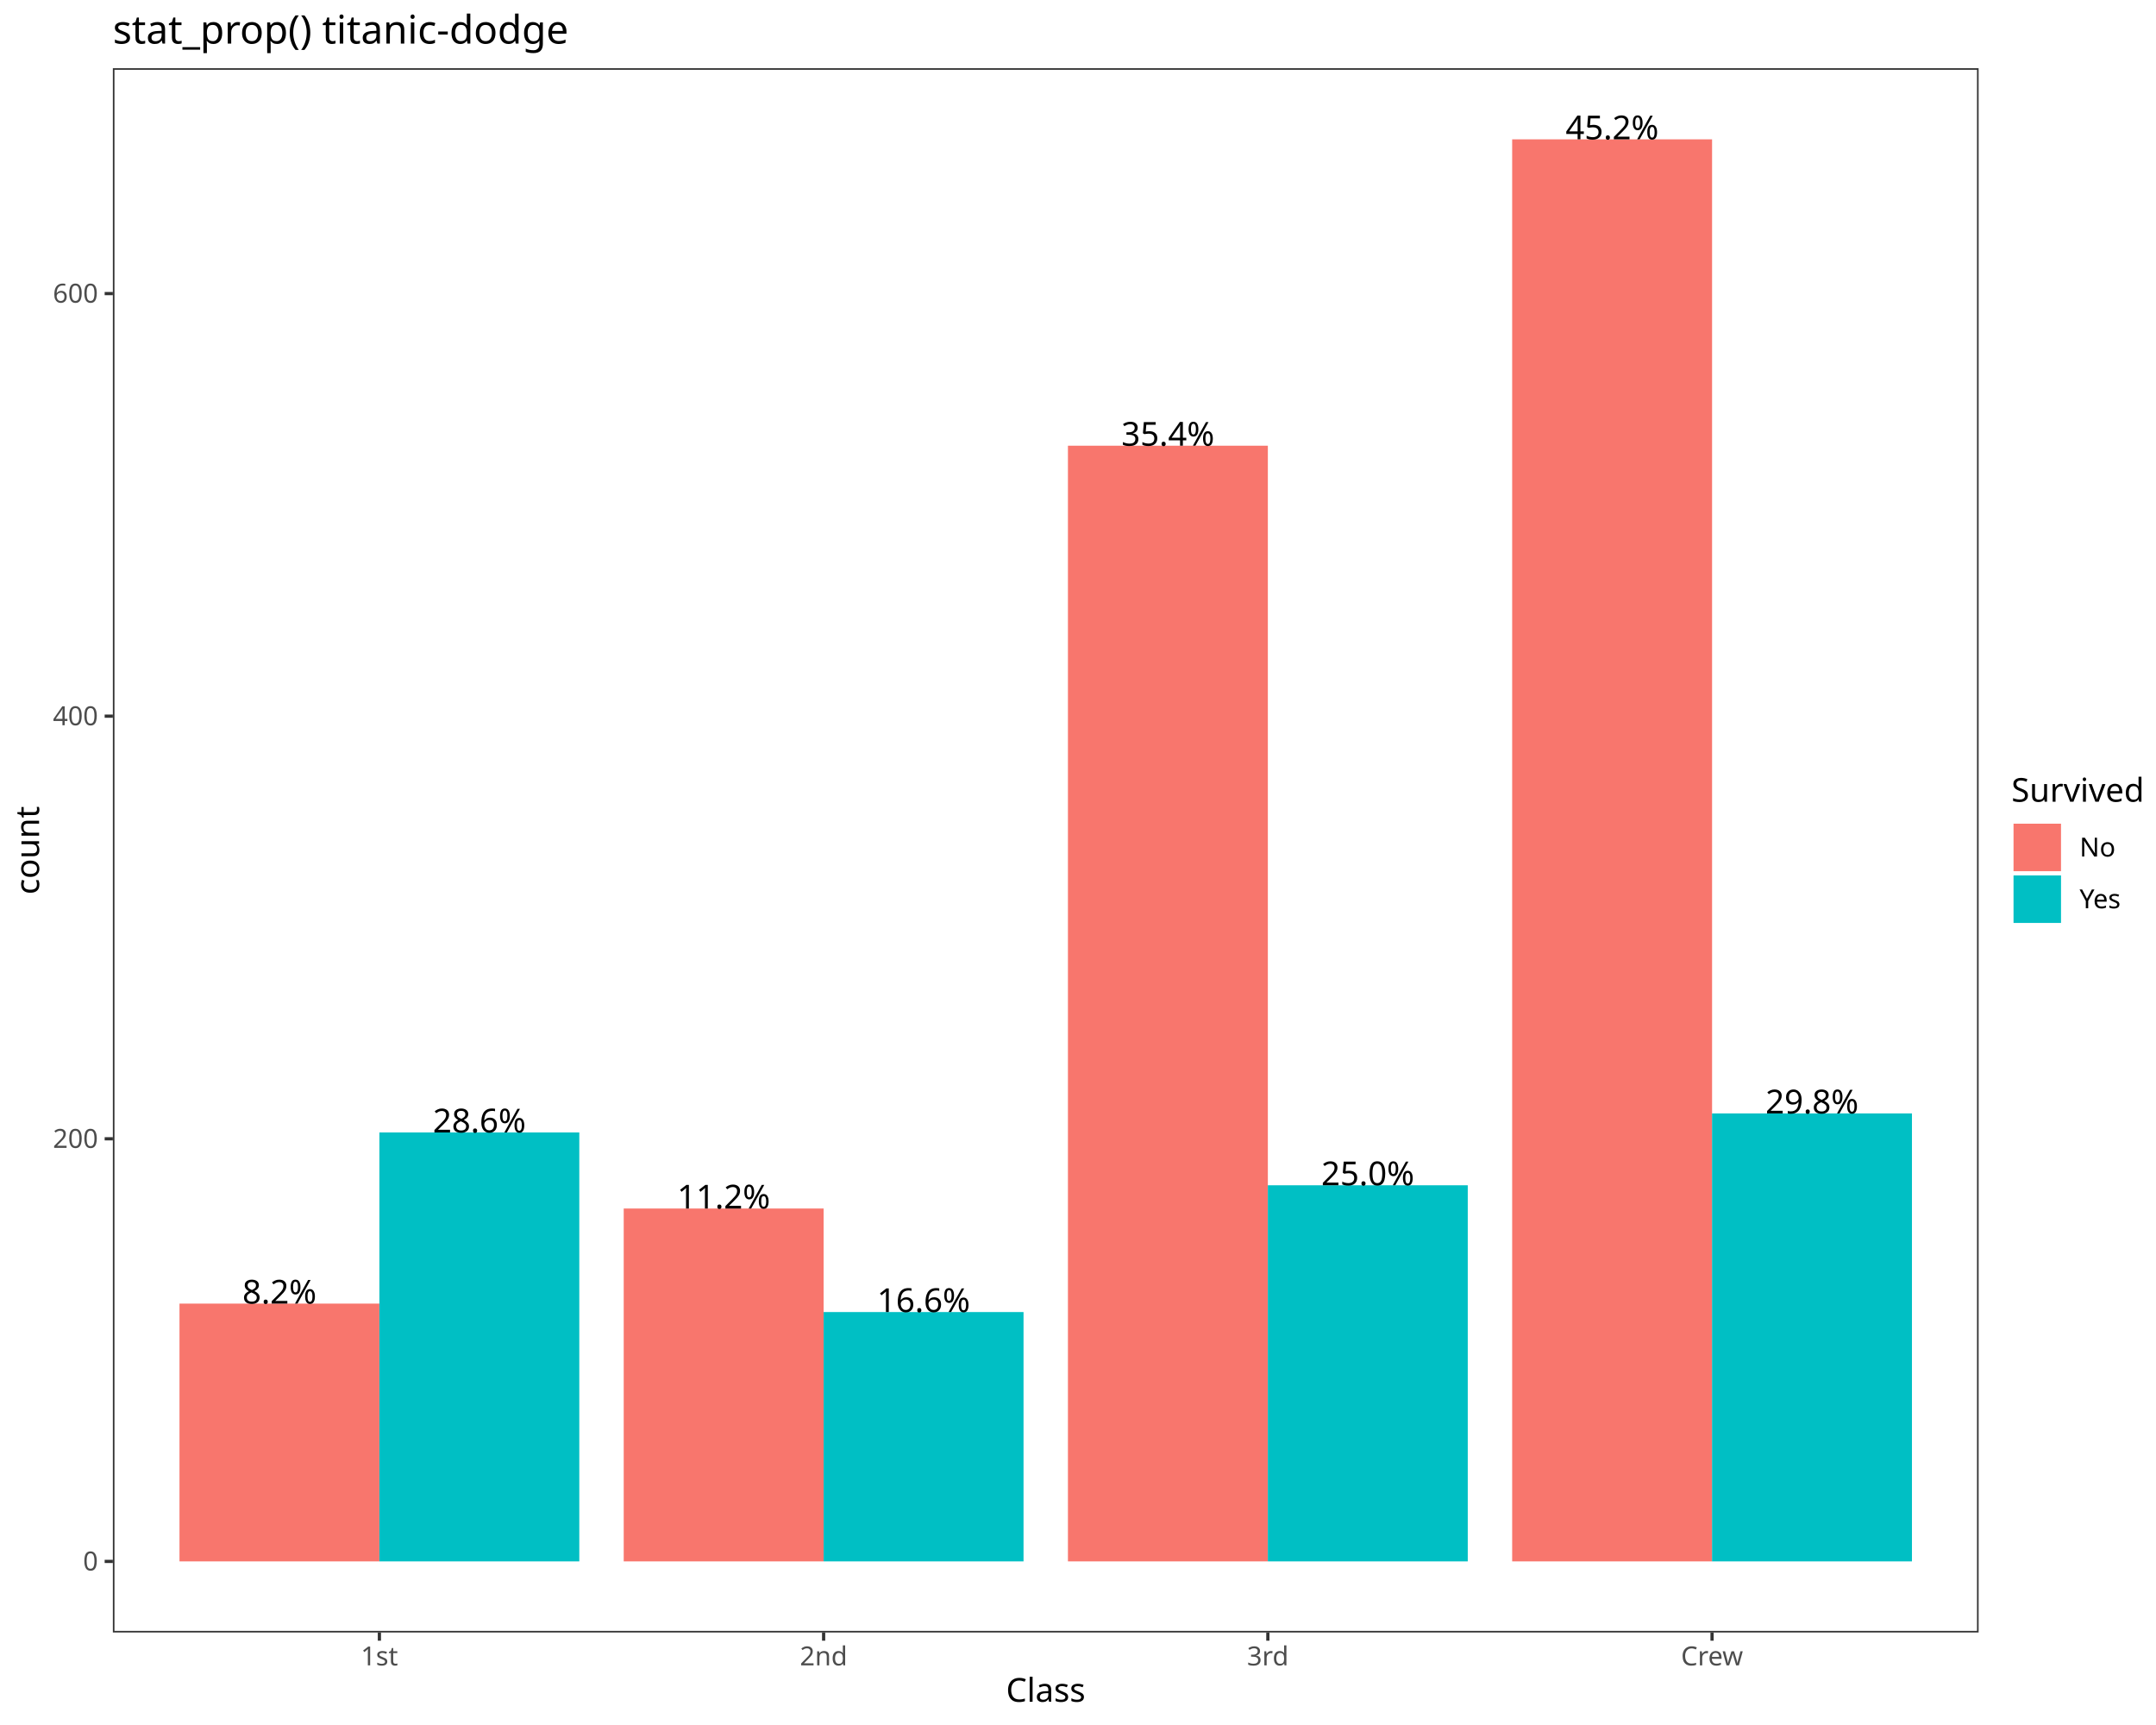
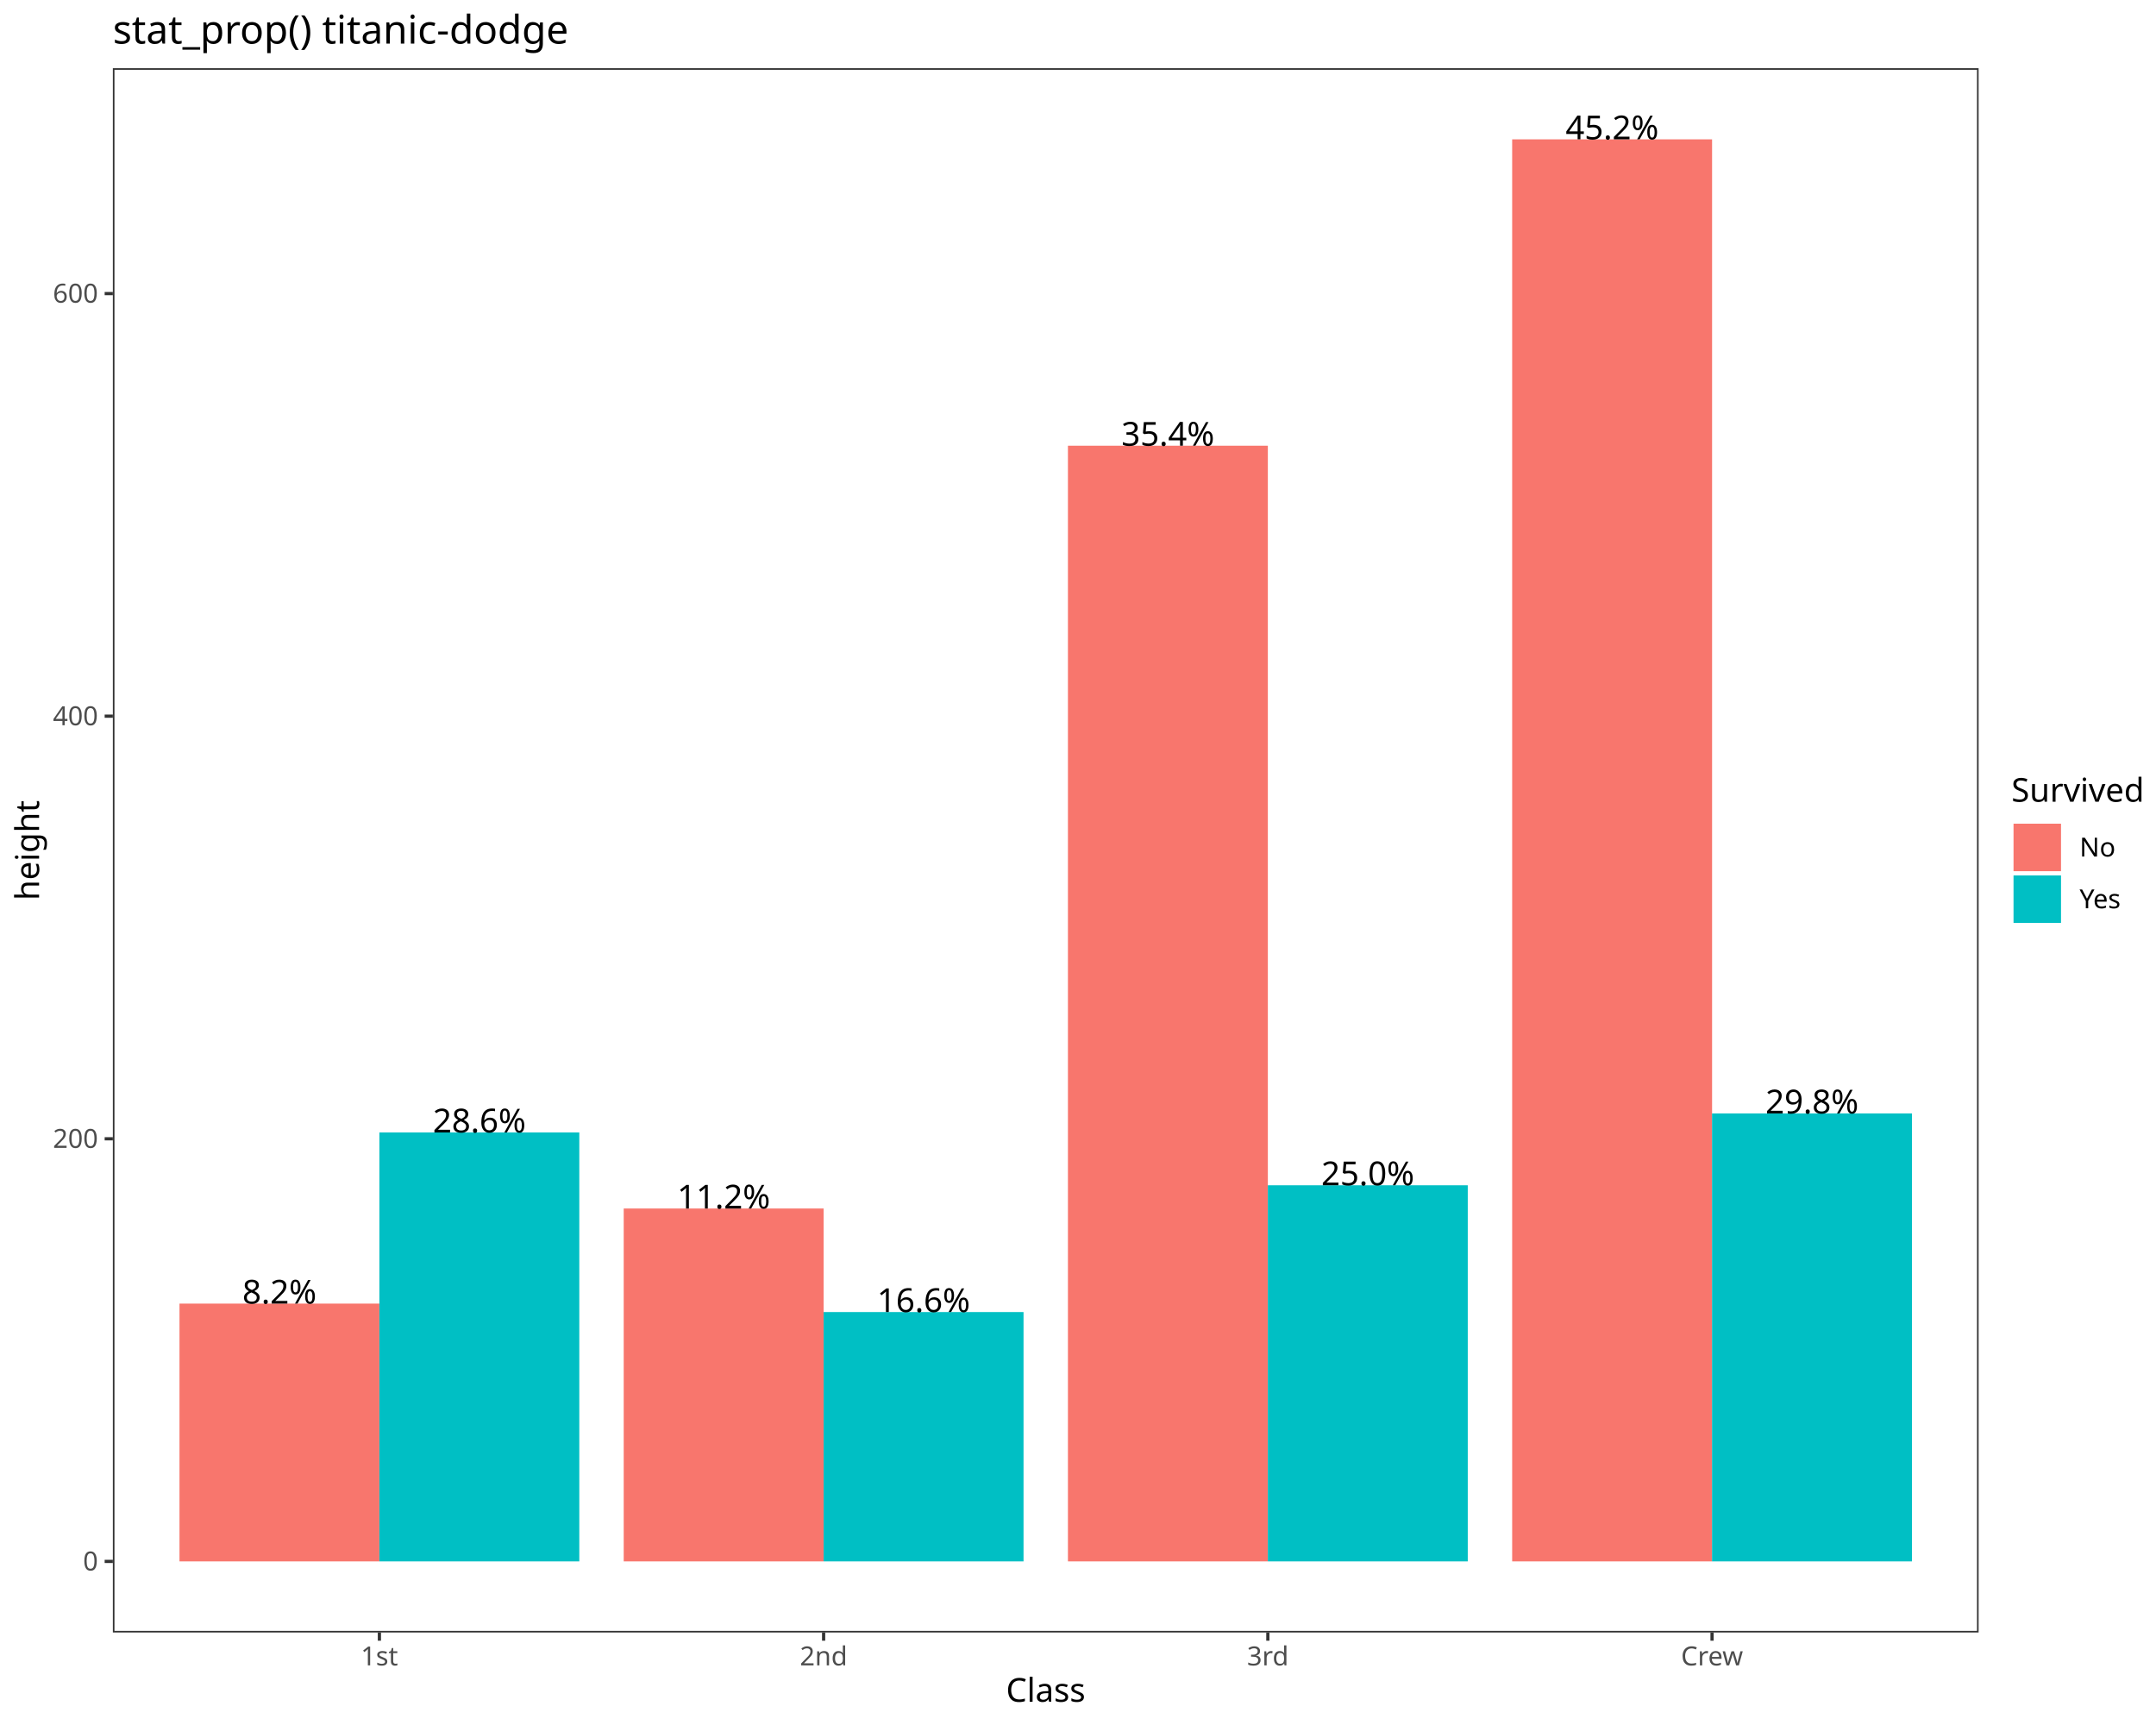
<svg xmlns="http://www.w3.org/2000/svg" class="svglite" data-engine-version="2.0" width="720.00pt" height="576.00pt" viewBox="0 0 720.00 576.00">
  <defs>
    <style type="text/css">
    .svglite line, .svglite polyline, .svglite polygon, .svglite path, .svglite rect, .svglite circle {
      fill: none;
      stroke: #000000;
      stroke-linecap: round;
      stroke-linejoin: round;
      stroke-miterlimit: 10.00;
    }
  </style>
  </defs>
  <rect width="100%" height="100%" style="stroke: none; fill: #FFFFFF;" />
  <defs>
    <clipPath id="cpMC4wMHw3MjAuMDB8MC4wMHw1NzYuMDA=">
      <rect x="0.00" y="0.00" width="720.00" height="576.00" />
    </clipPath>
  </defs>
  <g clip-path="url(#cpMC4wMHw3MjAuMDB8MC4wMHw1NzYuMDA=)">
    <rect x="0.00" y="0.00" width="720.00" height="576.00" style="stroke-width: 1.07; stroke: #FFFFFF; fill: #FFFFFF;" />
  </g>
  <defs>
    <clipPath id="cpMzcuNjl8NjYwLjc1fDIyLjc4fDU0NS4xMQ==">
      <rect x="37.69" y="22.78" width="623.07" height="522.33" />
    </clipPath>
  </defs>
  <g clip-path="url(#cpMzcuNjl8NjYwLjc1fDIyLjc4fDU0NS4xMQ==)">
    <rect x="37.69" y="22.78" width="623.07" height="522.33" style="stroke-width: 1.07; stroke: none; fill: #FFFFFF;" />
    <rect x="59.94" y="435.29" width="66.76" height="86.08" style="stroke-width: 1.07; stroke: none; stroke-linecap: butt; stroke-linejoin: miter; fill: #F8766D;" />
    <rect x="126.70" y="378.14" width="66.76" height="143.23" style="stroke-width: 1.07; stroke: none; stroke-linecap: butt; stroke-linejoin: miter; fill: #00BFC4;" />
    <rect x="208.29" y="403.54" width="66.76" height="117.83" style="stroke-width: 1.07; stroke: none; stroke-linecap: butt; stroke-linejoin: miter; fill: #F8766D;" />
    <rect x="275.05" y="438.11" width="66.76" height="83.26" style="stroke-width: 1.07; stroke: none; stroke-linecap: butt; stroke-linejoin: miter; fill: #00BFC4;" />
    <rect x="356.64" y="148.83" width="66.76" height="372.54" style="stroke-width: 1.07; stroke: none; stroke-linecap: butt; stroke-linejoin: miter; fill: #F8766D;" />
    <rect x="423.40" y="395.78" width="66.76" height="125.59" style="stroke-width: 1.07; stroke: none; stroke-linecap: butt; stroke-linejoin: miter; fill: #00BFC4;" />
    <rect x="504.99" y="46.53" width="66.76" height="474.84" style="stroke-width: 1.07; stroke: none; stroke-linecap: butt; stroke-linejoin: miter; fill: #F8766D;" />
    <rect x="571.74" y="371.79" width="66.76" height="149.58" style="stroke-width: 1.07; stroke: none; stroke-linecap: butt; stroke-linejoin: miter; fill: #00BFC4;" />
    <text x="93.32" y="435.29" text-anchor="middle" style="font-size: 11.04px; font-family: sans;" textLength="25.16px" lengthAdjust="spacingAndGlyphs">8.2%</text>
    <text x="241.67" y="403.54" text-anchor="middle" style="font-size: 11.04px; font-family: sans;" textLength="31.30px" lengthAdjust="spacingAndGlyphs">11.2%</text>
    <text x="390.02" y="148.83" text-anchor="middle" style="font-size: 11.04px; font-family: sans;" textLength="31.30px" lengthAdjust="spacingAndGlyphs">35.4%</text>
    <text x="538.37" y="46.53" text-anchor="middle" style="font-size: 11.04px; font-family: sans;" textLength="31.30px" lengthAdjust="spacingAndGlyphs">45.2%</text>
    <text x="160.08" y="378.14" text-anchor="middle" style="font-size: 11.04px; font-family: sans;" textLength="31.30px" lengthAdjust="spacingAndGlyphs">28.6%</text>
    <text x="308.43" y="438.11" text-anchor="middle" style="font-size: 11.04px; font-family: sans;" textLength="31.30px" lengthAdjust="spacingAndGlyphs">16.6%</text>
    <text x="456.77" y="395.78" text-anchor="middle" style="font-size: 11.04px; font-family: sans;" textLength="31.30px" lengthAdjust="spacingAndGlyphs">25.0%</text>
    <text x="605.12" y="371.79" text-anchor="middle" style="font-size: 11.04px; font-family: sans;" textLength="31.30px" lengthAdjust="spacingAndGlyphs">29.8%</text>
    <rect x="37.69" y="22.78" width="623.07" height="522.33" style="stroke-width: 1.07; stroke: #333333;" />
  </g>
  <g clip-path="url(#cpMC4wMHw3MjAuMDB8MC4wMHw1NzYuMDA=)">
    <text x="32.76" y="524.40" text-anchor="end" style="font-size: 8.80px; fill: #4D4D4D; font-family: sans;" textLength="4.89px" lengthAdjust="spacingAndGlyphs">0</text>
    <text x="32.76" y="383.29" text-anchor="end" style="font-size: 8.80px; fill: #4D4D4D; font-family: sans;" textLength="14.68px" lengthAdjust="spacingAndGlyphs">200</text>
    <text x="32.76" y="242.17" text-anchor="end" style="font-size: 8.80px; fill: #4D4D4D; font-family: sans;" textLength="14.68px" lengthAdjust="spacingAndGlyphs">400</text>
    <text x="32.76" y="101.06" text-anchor="end" style="font-size: 8.80px; fill: #4D4D4D; font-family: sans;" textLength="14.68px" lengthAdjust="spacingAndGlyphs">600</text>
    <polyline points="34.95,521.37 37.69,521.37 " style="stroke-width: 1.07; stroke: #333333; stroke-linecap: butt;" />
    <polyline points="34.95,380.26 37.69,380.26 " style="stroke-width: 1.07; stroke: #333333; stroke-linecap: butt;" />
    <polyline points="34.95,239.14 37.69,239.14 " style="stroke-width: 1.07; stroke: #333333; stroke-linecap: butt;" />
    <polyline points="34.95,98.03 37.69,98.03 " style="stroke-width: 1.07; stroke: #333333; stroke-linecap: butt;" />
    <polyline points="126.70,547.85 126.70,545.11 " style="stroke-width: 1.07; stroke: #333333; stroke-linecap: butt;" />
    <polyline points="275.05,547.85 275.05,545.11 " style="stroke-width: 1.07; stroke: #333333; stroke-linecap: butt;" />
    <polyline points="423.40,547.85 423.40,545.11 " style="stroke-width: 1.07; stroke: #333333; stroke-linecap: butt;" />
    <polyline points="571.74,547.85 571.74,545.11 " style="stroke-width: 1.07; stroke: #333333; stroke-linecap: butt;" />
    <text x="126.70" y="556.10" text-anchor="middle" style="font-size: 8.80px; fill: #4D4D4D; font-family: sans;" textLength="11.74px" lengthAdjust="spacingAndGlyphs">1st</text>
    <text x="275.05" y="556.10" text-anchor="middle" style="font-size: 8.80px; fill: #4D4D4D; font-family: sans;" textLength="14.68px" lengthAdjust="spacingAndGlyphs">2nd</text>
    <text x="423.40" y="556.10" text-anchor="middle" style="font-size: 8.80px; fill: #4D4D4D; font-family: sans;" textLength="12.72px" lengthAdjust="spacingAndGlyphs">3rd</text>
    <text x="571.74" y="556.10" text-anchor="middle" style="font-size: 8.80px; fill: #4D4D4D; font-family: sans;" textLength="20.54px" lengthAdjust="spacingAndGlyphs">Crew</text>
    <text x="349.22" y="568.24" text-anchor="middle" style="font-size: 11.00px; font-family: sans;" textLength="27.52px" lengthAdjust="spacingAndGlyphs">Class</text>
-     <text transform="translate(13.05,283.95) rotate(-90)" text-anchor="middle" style="font-size: 11.00px; font-family: sans;" textLength="26.91px" lengthAdjust="spacingAndGlyphs">count</text>
+     <text transform="translate(13.05,283.95) rotate(-90)" text-anchor="middle" style="font-size: 11.00px; font-family: sans;" textLength="29.97px" lengthAdjust="spacingAndGlyphs">height</text>
    <rect x="671.71" y="259.00" width="42.81" height="49.89" style="stroke-width: 1.07; stroke: none; fill: #FFFFFF;" />
    <text x="671.71" y="267.71" style="font-size: 11.00px; font-family: sans;" textLength="42.81px" lengthAdjust="spacingAndGlyphs">Survived</text>
    <rect x="671.71" y="274.33" width="17.28" height="17.28" style="stroke-width: 1.07; stroke: none; fill: #FFFFFF;" />
    <rect x="672.42" y="275.04" width="15.86" height="15.86" style="stroke-width: 1.07; stroke: none; stroke-linecap: butt; stroke-linejoin: miter; fill: #F8766D;" />
    <rect x="671.71" y="291.61" width="17.28" height="17.28" style="stroke-width: 1.07; stroke: none; fill: #FFFFFF;" />
    <rect x="672.42" y="292.32" width="15.86" height="15.86" style="stroke-width: 1.07; stroke: none; stroke-linecap: butt; stroke-linejoin: miter; fill: #00BFC4;" />
    <text x="694.47" y="286.00" style="font-size: 8.80px; font-family: sans;" textLength="11.25px" lengthAdjust="spacingAndGlyphs">No</text>
    <text x="694.47" y="303.28" style="font-size: 8.80px; font-family: sans;" textLength="15.17px" lengthAdjust="spacingAndGlyphs">Yes</text>
    <text x="37.69" y="14.56" style="font-size: 13.20px; font-family: sans;" textLength="143.09px" lengthAdjust="spacingAndGlyphs">stat_prop() titanic-dodge</text>
  </g>
</svg>
